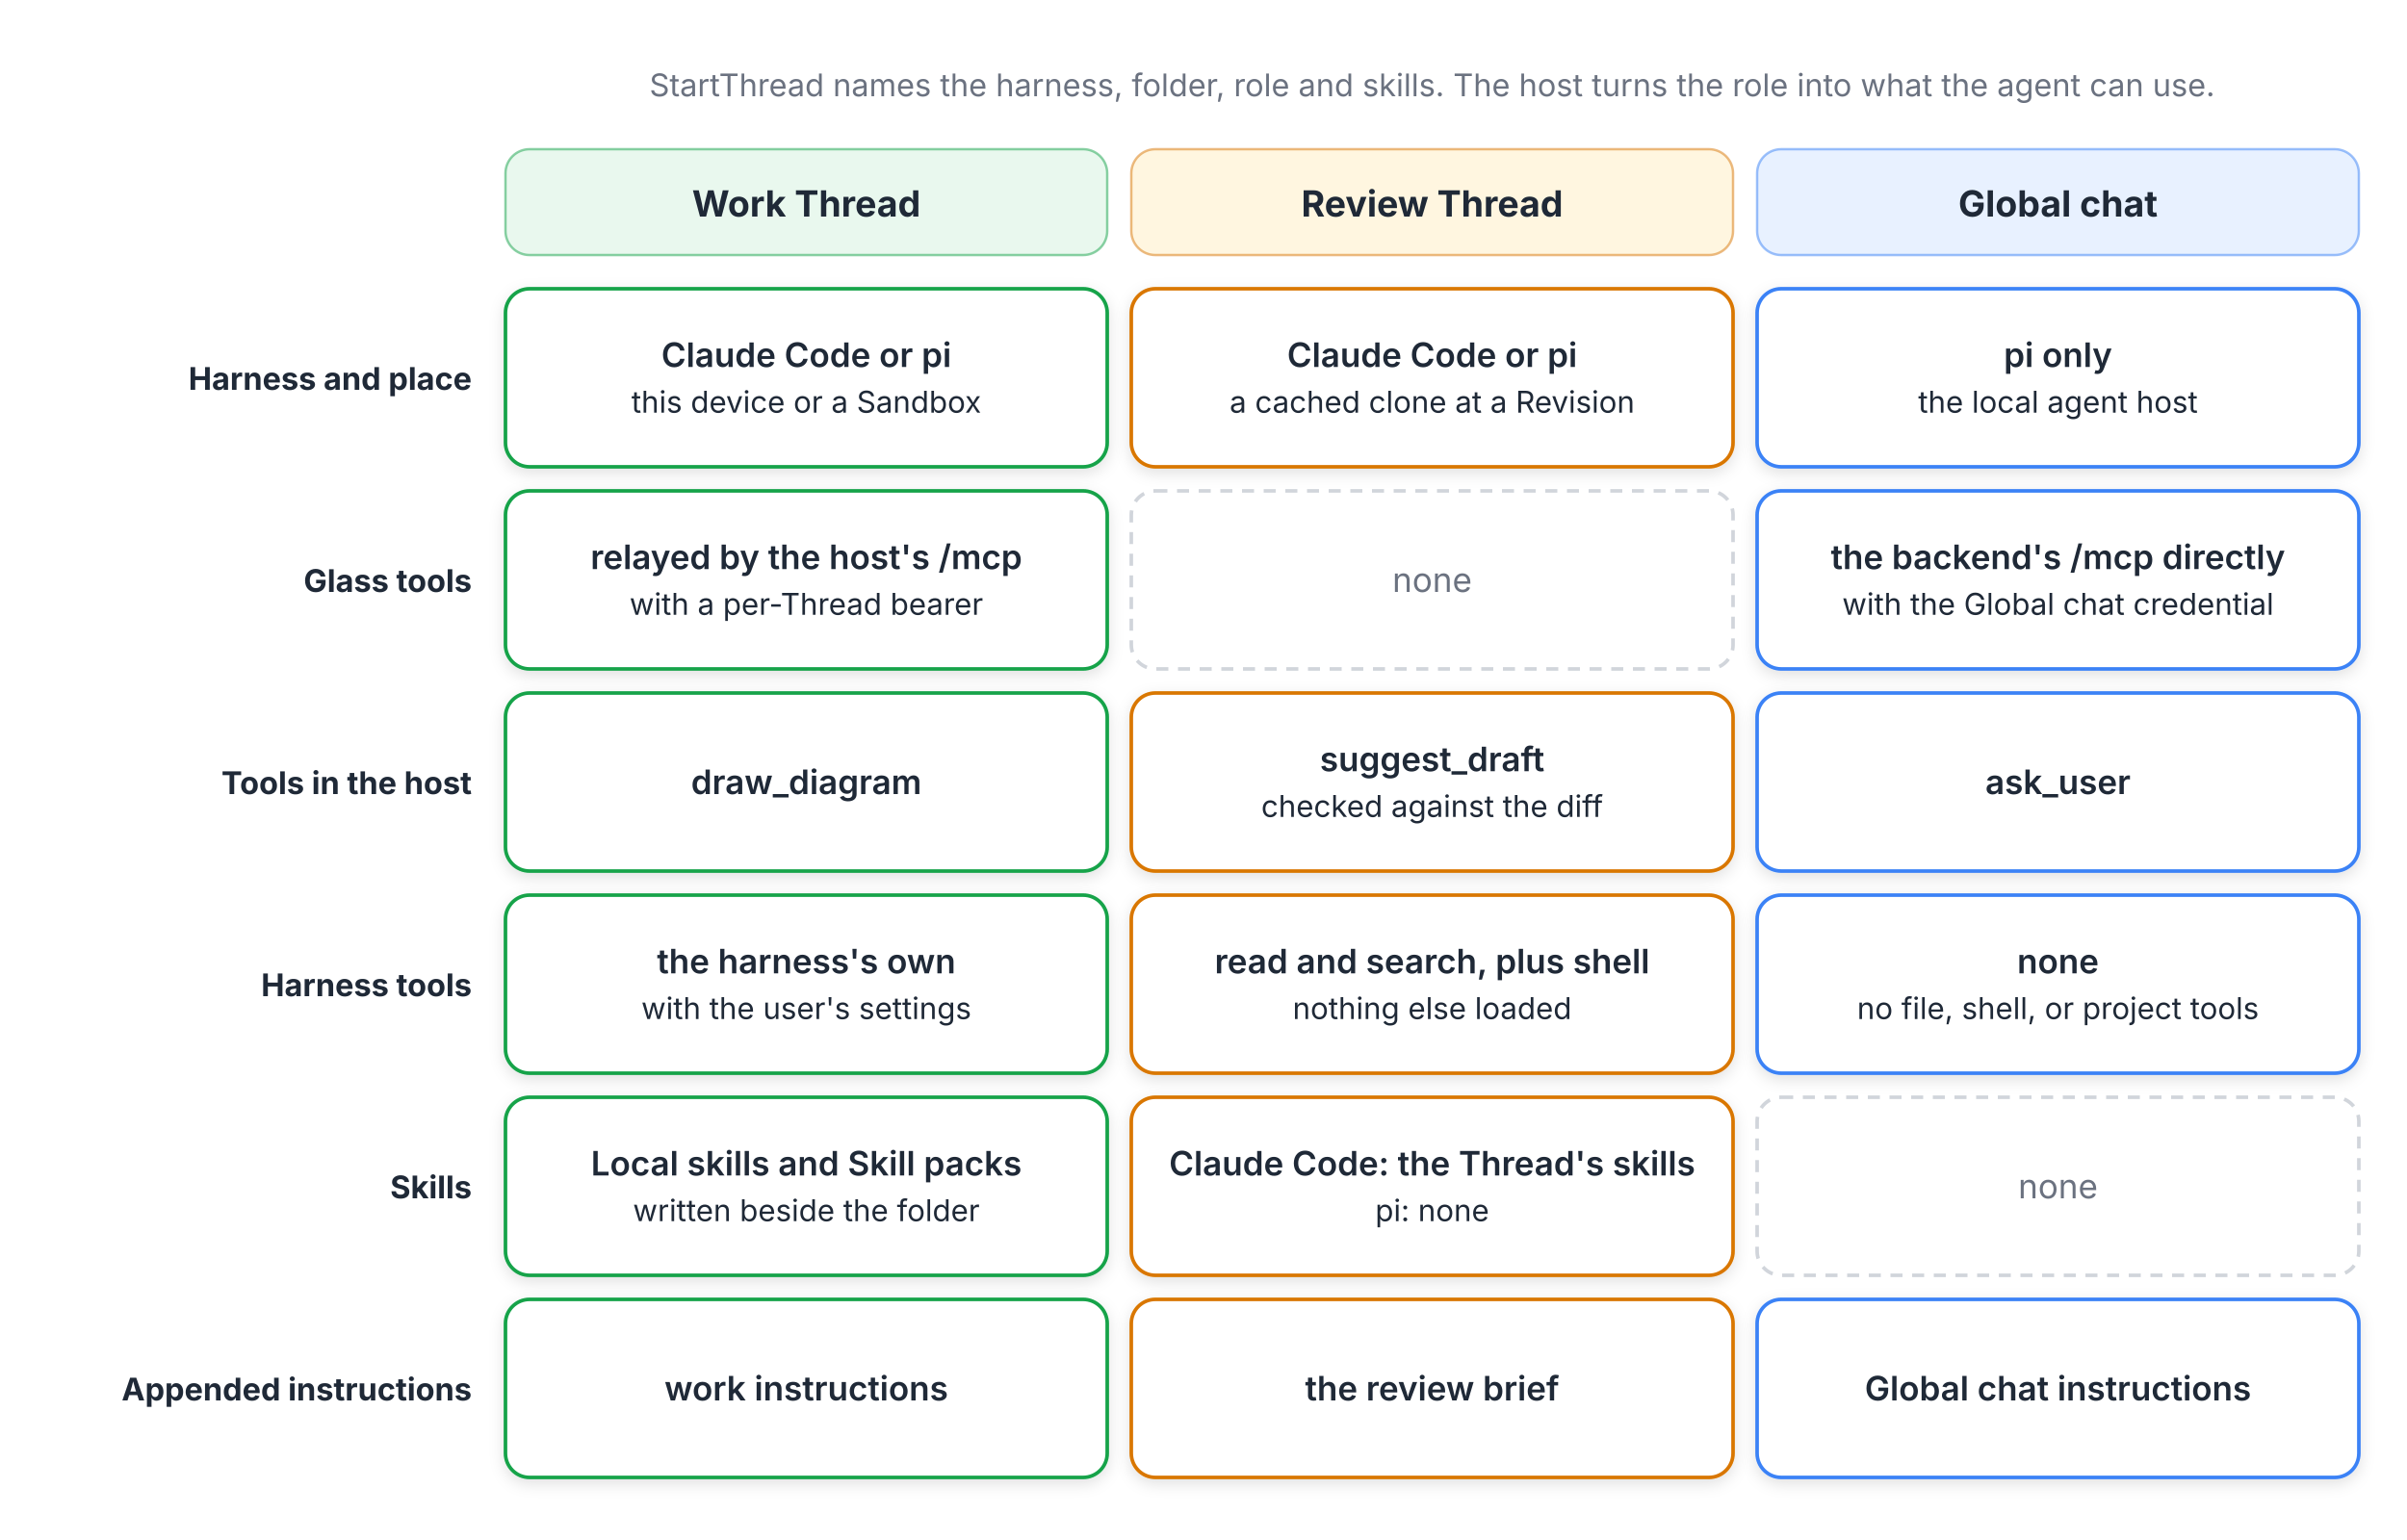
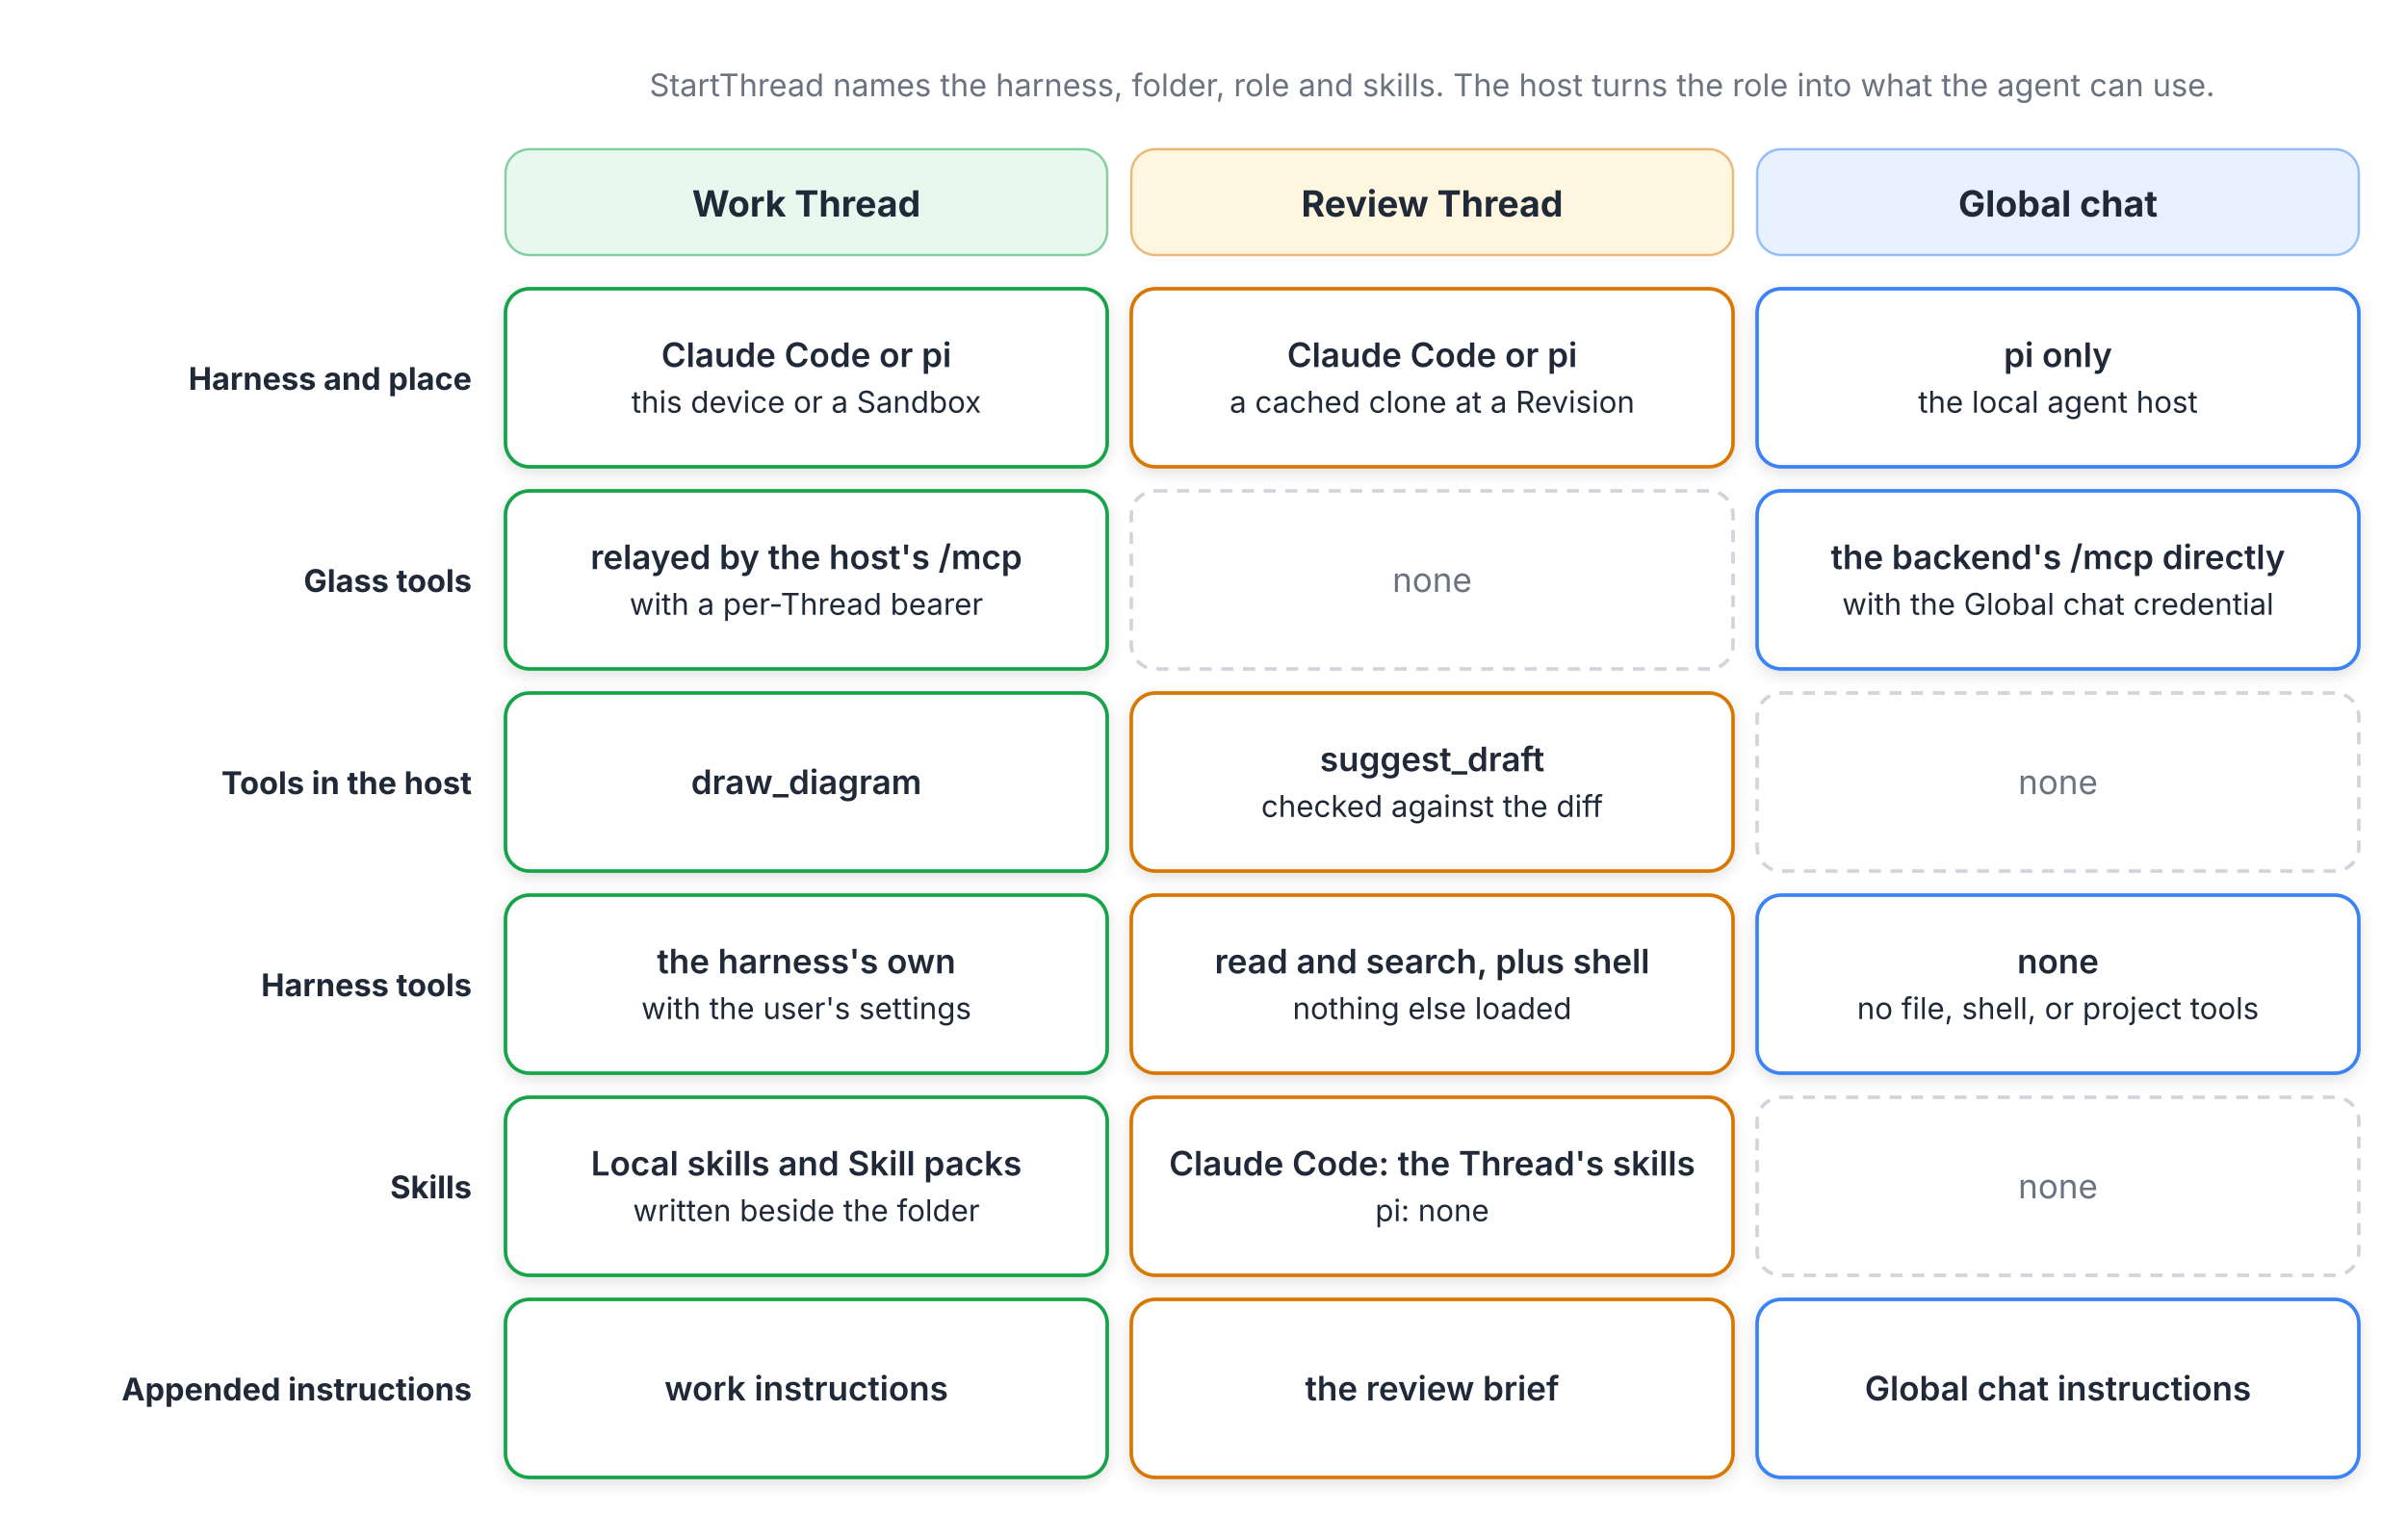
<svg xmlns="http://www.w3.org/2000/svg" viewBox="0 0 1000 640" width="1000" height="640">
  <rect width="1000" height="640" fill="#ffffff" />
  <defs>
    <marker id="head" viewBox="0 0 10 10" refX="9" refY="5" markerWidth="7" markerHeight="7" orient="auto-start-reverse">
      <path d="M0,0 L10,5 L0,10 z" fill="#374151" />
    </marker>
    <filter id="shadow" x="-10%" y="-10%" width="120%" height="130%">
      <feDropShadow dx="0" dy="2" stdDeviation="3" flood-opacity="0.12" />
    </filter>
  </defs>
  <text x="595" y="40" text-anchor="middle" font-family="-apple-system, 'Inter', system-ui, sans-serif" font-size="13" font-weight="400" fill="#6b7280">StartThread names the harness, folder, role and skills. The host turns the role into what the agent can use.</text>
  <rect x="210" y="62" width="250" height="44" rx="10" fill="#e9f8ee" stroke="#16a34a" stroke-opacity="0.5" />
  <text x="335" y="90" text-anchor="middle" font-family="-apple-system, 'Inter', system-ui, sans-serif" font-size="15" font-weight="650" fill="#1f2937">Work Thread</text>
  <rect x="470" y="62" width="250" height="44" rx="10" fill="#fff6e0" stroke="#d97706" stroke-opacity="0.5" />
  <text x="595" y="90" text-anchor="middle" font-family="-apple-system, 'Inter', system-ui, sans-serif" font-size="15" font-weight="650" fill="#1f2937">Review Thread</text>
  <rect x="730" y="62" width="250" height="44" rx="10" fill="#e8f1ff" stroke="#3b82f6" stroke-opacity="0.5" />
  <text x="855" y="90" text-anchor="middle" font-family="-apple-system, 'Inter', system-ui, sans-serif" font-size="15" font-weight="650" fill="#1f2937">Global chat</text>
  <text x="196" y="162" text-anchor="end" font-family="-apple-system, 'Inter', system-ui, sans-serif" font-size="13" font-weight="650" fill="#1f2937">Harness and place</text>
  <rect x="210" y="120" width="250" height="74" rx="10" fill="#fff" stroke="#16a34a" stroke-width="1.5" filter="url(#shadow)" />
  <text x="335" y="152.5" text-anchor="middle" font-family="-apple-system, 'Inter', system-ui, sans-serif" font-size="14" font-weight="600" fill="#1f2937">Claude Code or pi</text>
  <text x="335" y="171.5" text-anchor="middle" font-family="-apple-system, 'Inter', system-ui, sans-serif" font-size="12.5" font-weight="400" fill="#1f2937">this device or a Sandbox</text>
  <rect x="470" y="120" width="250" height="74" rx="10" fill="#fff" stroke="#d97706" stroke-width="1.5" filter="url(#shadow)" />
  <text x="595" y="152.5" text-anchor="middle" font-family="-apple-system, 'Inter', system-ui, sans-serif" font-size="14" font-weight="600" fill="#1f2937">Claude Code or pi</text>
  <text x="595" y="171.5" text-anchor="middle" font-family="-apple-system, 'Inter', system-ui, sans-serif" font-size="12.5" font-weight="400" fill="#1f2937">a cached clone at a Revision</text>
  <rect x="730" y="120" width="250" height="74" rx="10" fill="#fff" stroke="#3b82f6" stroke-width="1.5" filter="url(#shadow)" />
  <text x="855" y="152.5" text-anchor="middle" font-family="-apple-system, 'Inter', system-ui, sans-serif" font-size="14" font-weight="600" fill="#1f2937">pi only</text>
  <text x="855" y="171.5" text-anchor="middle" font-family="-apple-system, 'Inter', system-ui, sans-serif" font-size="12.5" font-weight="400" fill="#1f2937">the local agent host</text>
  <text x="196" y="246" text-anchor="end" font-family="-apple-system, 'Inter', system-ui, sans-serif" font-size="13" font-weight="650" fill="#1f2937">Glass tools</text>
  <rect x="210" y="204" width="250" height="74" rx="10" fill="#fff" stroke="#16a34a" stroke-width="1.5" filter="url(#shadow)" />
  <text x="335" y="236.5" text-anchor="middle" font-family="-apple-system, 'Inter', system-ui, sans-serif" font-size="14" font-weight="600" fill="#1f2937">relayed by the host's /mcp</text>
  <text x="335" y="255.5" text-anchor="middle" font-family="-apple-system, 'Inter', system-ui, sans-serif" font-size="12.5" font-weight="400" fill="#1f2937">with a per-Thread bearer</text>
  <rect x="470" y="204" width="250" height="74" rx="10" fill="#fff" stroke="#d1d5db" stroke-width="1.5" stroke-dasharray="5 4" />
  <text x="595" y="246" text-anchor="middle" font-family="-apple-system, 'Inter', system-ui, sans-serif" font-size="14" font-weight="400" fill="#6b7280">none</text>
  <rect x="730" y="204" width="250" height="74" rx="10" fill="#fff" stroke="#3b82f6" stroke-width="1.5" filter="url(#shadow)" />
  <text x="855" y="236.5" text-anchor="middle" font-family="-apple-system, 'Inter', system-ui, sans-serif" font-size="14" font-weight="600" fill="#1f2937">the backend's /mcp directly</text>
  <text x="855" y="255.5" text-anchor="middle" font-family="-apple-system, 'Inter', system-ui, sans-serif" font-size="12.5" font-weight="400" fill="#1f2937">with the Global chat credential</text>
  <text x="196" y="330" text-anchor="end" font-family="-apple-system, 'Inter', system-ui, sans-serif" font-size="13" font-weight="650" fill="#1f2937">Tools in the host</text>
  <rect x="210" y="288" width="250" height="74" rx="10" fill="#fff" stroke="#16a34a" stroke-width="1.5" filter="url(#shadow)" />
  <text x="335" y="330" text-anchor="middle" font-family="-apple-system, 'Inter', system-ui, sans-serif" font-size="14" font-weight="600" fill="#1f2937">draw_diagram</text>
  <rect x="470" y="288" width="250" height="74" rx="10" fill="#fff" stroke="#d97706" stroke-width="1.5" filter="url(#shadow)" />
  <text x="595" y="320.5" text-anchor="middle" font-family="-apple-system, 'Inter', system-ui, sans-serif" font-size="14" font-weight="600" fill="#1f2937">suggest_draft</text>
  <text x="595" y="339.5" text-anchor="middle" font-family="-apple-system, 'Inter', system-ui, sans-serif" font-size="12.5" font-weight="400" fill="#1f2937">checked against the diff</text>
-   <rect x="730" y="288" width="250" height="74" rx="10" fill="#fff" stroke="#3b82f6" stroke-width="1.5" filter="url(#shadow)" />
-   <text x="855" y="330" text-anchor="middle" font-family="-apple-system, 'Inter', system-ui, sans-serif" font-size="14" font-weight="600" fill="#1f2937">ask_user</text>
+   <rect x="730" y="288" width="250" height="74" rx="10" fill="#fff" stroke="#d1d5db" stroke-width="1.5" stroke-dasharray="5 4" />
+   <text x="855" y="330" text-anchor="middle" font-family="-apple-system, 'Inter', system-ui, sans-serif" font-size="14" font-weight="400" fill="#6b7280">none</text>
  <text x="196" y="414" text-anchor="end" font-family="-apple-system, 'Inter', system-ui, sans-serif" font-size="13" font-weight="650" fill="#1f2937">Harness tools</text>
  <rect x="210" y="372" width="250" height="74" rx="10" fill="#fff" stroke="#16a34a" stroke-width="1.5" filter="url(#shadow)" />
  <text x="335" y="404.5" text-anchor="middle" font-family="-apple-system, 'Inter', system-ui, sans-serif" font-size="14" font-weight="600" fill="#1f2937">the harness's own</text>
  <text x="335" y="423.5" text-anchor="middle" font-family="-apple-system, 'Inter', system-ui, sans-serif" font-size="12.5" font-weight="400" fill="#1f2937">with the user's settings</text>
  <rect x="470" y="372" width="250" height="74" rx="10" fill="#fff" stroke="#d97706" stroke-width="1.5" filter="url(#shadow)" />
  <text x="595" y="404.5" text-anchor="middle" font-family="-apple-system, 'Inter', system-ui, sans-serif" font-size="14" font-weight="600" fill="#1f2937">read and search, plus shell</text>
  <text x="595" y="423.5" text-anchor="middle" font-family="-apple-system, 'Inter', system-ui, sans-serif" font-size="12.5" font-weight="400" fill="#1f2937">nothing else loaded</text>
  <rect x="730" y="372" width="250" height="74" rx="10" fill="#fff" stroke="#3b82f6" stroke-width="1.5" filter="url(#shadow)" />
  <text x="855" y="404.5" text-anchor="middle" font-family="-apple-system, 'Inter', system-ui, sans-serif" font-size="14" font-weight="600" fill="#1f2937">none</text>
  <text x="855" y="423.5" text-anchor="middle" font-family="-apple-system, 'Inter', system-ui, sans-serif" font-size="12.5" font-weight="400" fill="#1f2937">no file, shell, or project tools</text>
  <text x="196" y="498" text-anchor="end" font-family="-apple-system, 'Inter', system-ui, sans-serif" font-size="13" font-weight="650" fill="#1f2937">Skills</text>
  <rect x="210" y="456" width="250" height="74" rx="10" fill="#fff" stroke="#16a34a" stroke-width="1.5" filter="url(#shadow)" />
  <text x="335" y="488.5" text-anchor="middle" font-family="-apple-system, 'Inter', system-ui, sans-serif" font-size="14" font-weight="600" fill="#1f2937">Local skills and Skill packs</text>
  <text x="335" y="507.5" text-anchor="middle" font-family="-apple-system, 'Inter', system-ui, sans-serif" font-size="12.5" font-weight="400" fill="#1f2937">written beside the folder</text>
  <rect x="470" y="456" width="250" height="74" rx="10" fill="#fff" stroke="#d97706" stroke-width="1.5" filter="url(#shadow)" />
  <text x="595" y="488.5" text-anchor="middle" font-family="-apple-system, 'Inter', system-ui, sans-serif" font-size="14" font-weight="600" fill="#1f2937">Claude Code: the Thread's skills</text>
  <text x="595" y="507.5" text-anchor="middle" font-family="-apple-system, 'Inter', system-ui, sans-serif" font-size="12.5" font-weight="400" fill="#1f2937">pi: none</text>
  <rect x="730" y="456" width="250" height="74" rx="10" fill="#fff" stroke="#d1d5db" stroke-width="1.5" stroke-dasharray="5 4" />
  <text x="855" y="498" text-anchor="middle" font-family="-apple-system, 'Inter', system-ui, sans-serif" font-size="14" font-weight="400" fill="#6b7280">none</text>
  <text x="196" y="582" text-anchor="end" font-family="-apple-system, 'Inter', system-ui, sans-serif" font-size="13" font-weight="650" fill="#1f2937">Appended instructions</text>
  <rect x="210" y="540" width="250" height="74" rx="10" fill="#fff" stroke="#16a34a" stroke-width="1.5" filter="url(#shadow)" />
  <text x="335" y="582" text-anchor="middle" font-family="-apple-system, 'Inter', system-ui, sans-serif" font-size="14" font-weight="600" fill="#1f2937">work instructions</text>
  <rect x="470" y="540" width="250" height="74" rx="10" fill="#fff" stroke="#d97706" stroke-width="1.5" filter="url(#shadow)" />
  <text x="595" y="582" text-anchor="middle" font-family="-apple-system, 'Inter', system-ui, sans-serif" font-size="14" font-weight="600" fill="#1f2937">the review brief</text>
  <rect x="730" y="540" width="250" height="74" rx="10" fill="#fff" stroke="#3b82f6" stroke-width="1.5" filter="url(#shadow)" />
  <text x="855" y="582" text-anchor="middle" font-family="-apple-system, 'Inter', system-ui, sans-serif" font-size="14" font-weight="600" fill="#1f2937">Global chat instructions</text>
</svg>
